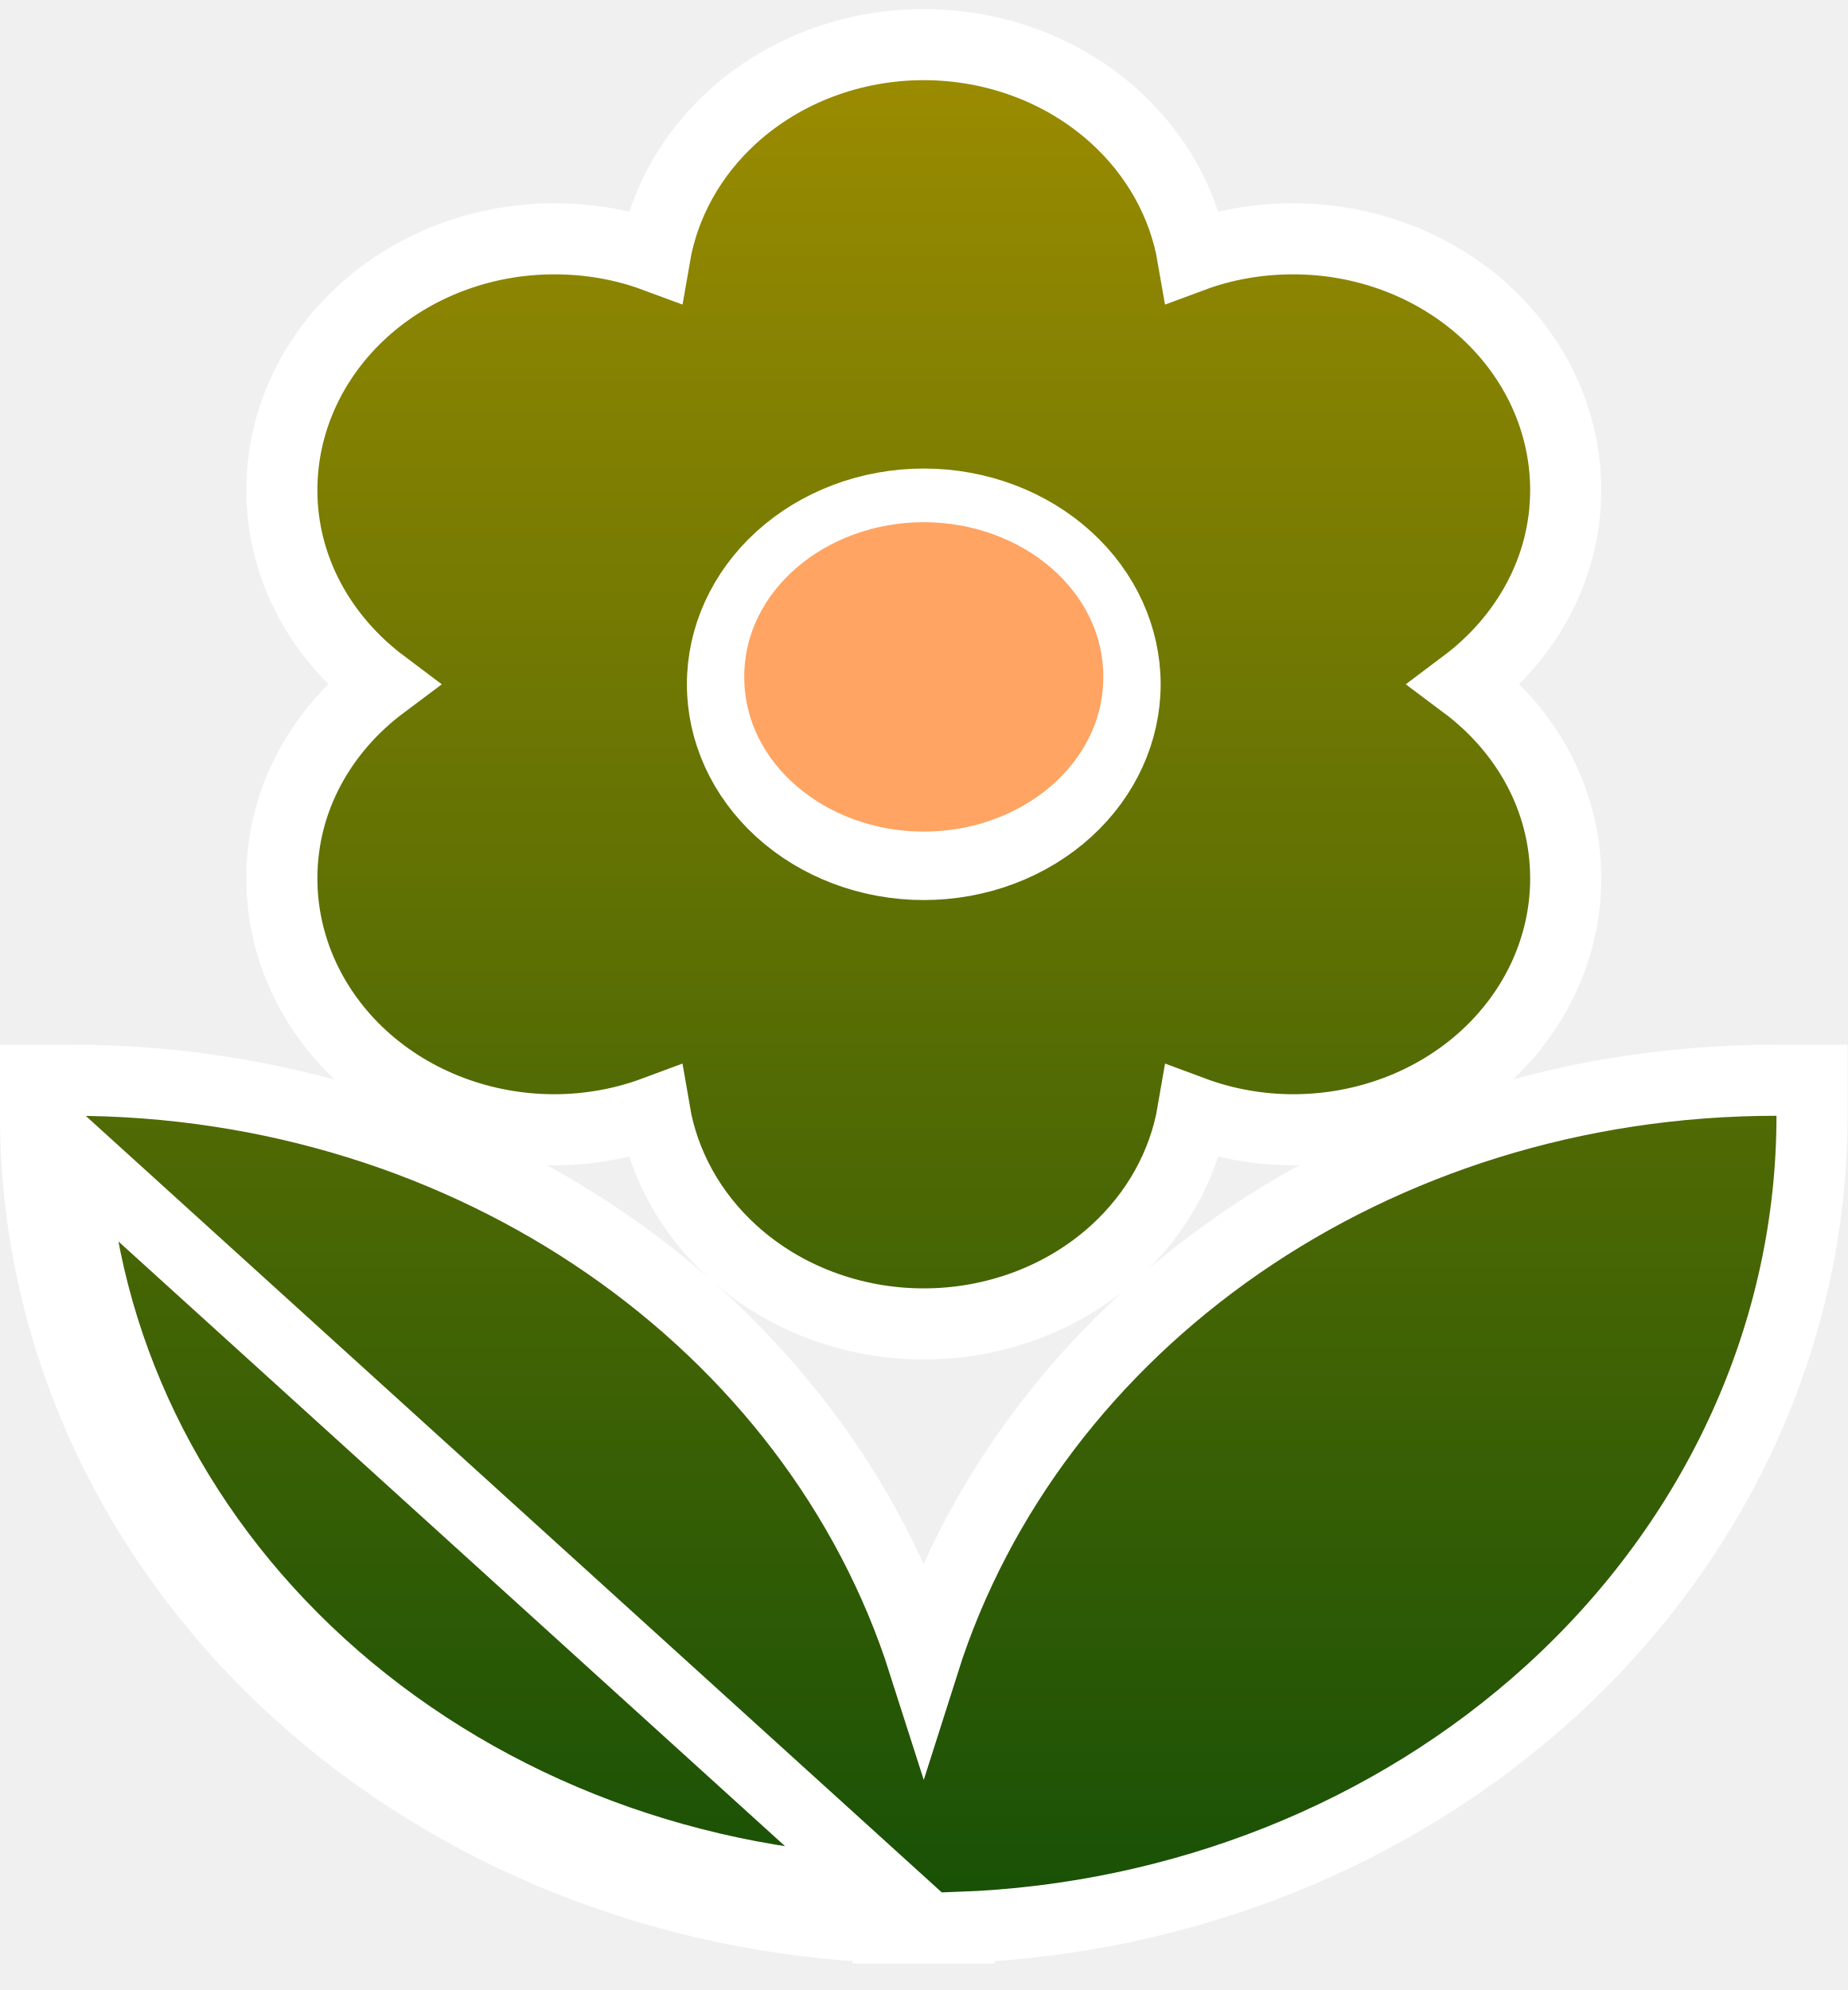
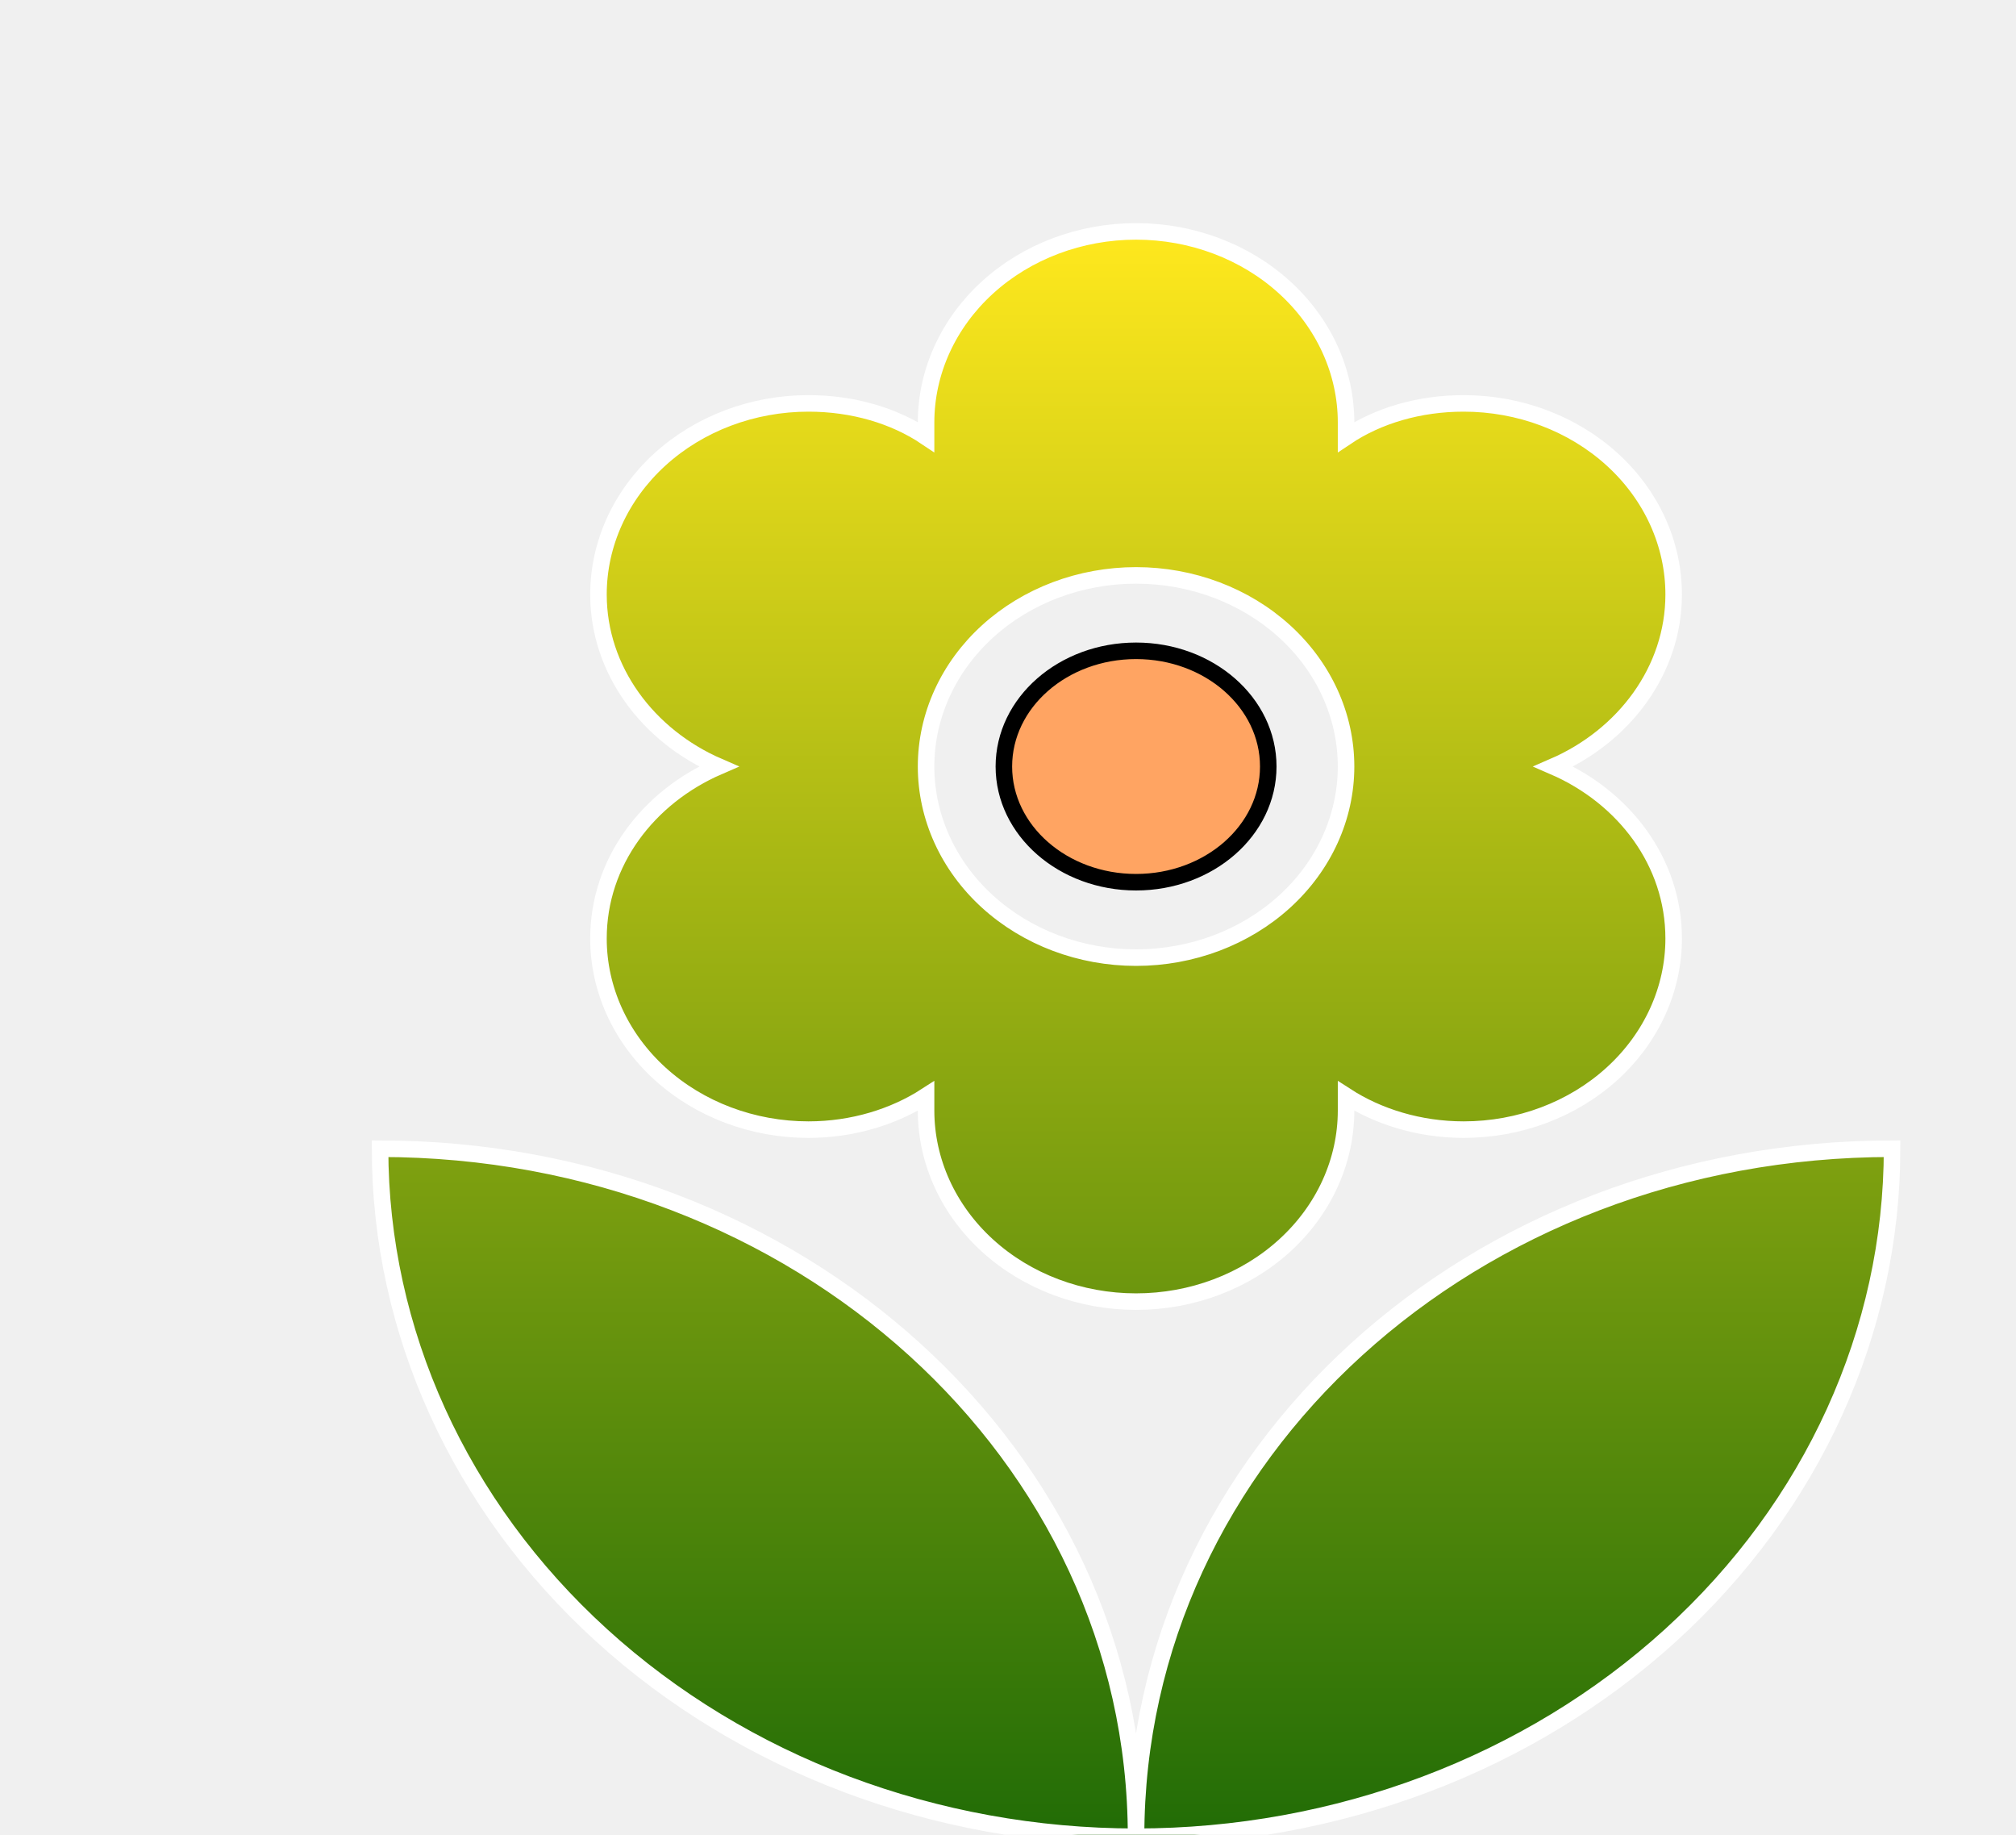
- <svg xmlns="http://www.w3.org/2000/svg" width="52" height="56" viewBox="0 0 52 56" fill="none">
-   <path d="M2 30.399H1V31.399C1 37.493 3.659 43.316 8.356 47.594C12.813 51.652 18.76 54.01 25 54.238V54.256H26H27V54.238C33.24 54.01 39.187 51.652 43.644 47.594C48.341 43.316 51 37.493 51 31.399V30.399H50C38.636 30.399 29.03 37.236 25.997 46.791C22.947 37.235 13.297 30.399 2 30.399ZM2.025 32.399C2.298 37.832 4.788 42.992 9.029 46.854C13.294 50.738 18.998 53.009 25 53.237L2.025 32.399ZM26 14.185C27.532 14.185 28.984 14.739 30.041 15.702C31.095 16.662 31.667 17.943 31.667 19.256C31.667 20.569 31.095 21.85 30.041 22.81C28.984 23.773 27.532 24.328 26 24.328C24.468 24.328 23.016 23.773 21.959 22.81C20.905 21.85 20.333 20.569 20.333 19.256C20.333 17.943 20.905 16.662 21.959 15.702C23.016 14.739 24.468 14.185 26 14.185ZM7.933 24.72C7.933 26.628 8.766 28.435 10.213 29.753C11.656 31.067 13.595 31.792 15.6 31.792C16.602 31.792 17.561 31.609 18.427 31.287C18.682 32.779 19.448 34.157 20.613 35.217C22.056 36.532 23.995 37.256 26 37.256C28.005 37.256 29.944 36.532 31.387 35.217C32.552 34.157 33.318 32.779 33.573 31.287C34.439 31.609 35.398 31.792 36.4 31.792C38.405 31.792 40.344 31.067 41.787 29.753C43.234 28.435 44.067 26.628 44.067 24.72C44.067 22.472 42.934 20.527 41.233 19.255C42.935 17.976 44.067 16.02 44.067 13.792C44.067 11.884 43.234 10.077 41.787 8.759C40.344 7.445 38.405 6.72 36.4 6.72C35.405 6.72 34.444 6.891 33.571 7.215C33.315 5.727 32.549 4.353 31.387 3.295C29.944 1.98 28.005 1.256 26 1.256C23.995 1.256 22.056 1.98 20.613 3.295C19.451 4.353 18.685 5.727 18.429 7.215C17.556 6.891 16.595 6.72 15.6 6.72C13.595 6.72 11.656 7.445 10.213 8.759C8.766 10.077 7.933 11.884 7.933 13.792C7.933 16.02 9.065 17.976 10.767 19.255C9.066 20.527 7.933 22.472 7.933 24.72Z" fill="url(#paint0_linear_185_62)" stroke="white" stroke-width="2" />
-   <path d="M26 23.902C28.994 23.902 31.553 21.797 31.553 19.049C31.553 16.301 28.994 14.195 26 14.195C23.006 14.195 20.447 16.301 20.447 19.049C20.447 21.797 23.006 23.902 26 23.902Z" fill="#FFA462" stroke="white" />
+ <svg xmlns="http://www.w3.org/2000/svg" width="122" height="111" viewBox="0 0 122 111" fill="none">
+   <g clip-path="url(#clip0_1_5)">
+     <path d="M68.75 111.125C68.75 88 48.264 69.5 23 69.5C23 80.54 27.82 91.127 36.4 98.933C44.98 106.74 56.616 111.125 68.75 111.125ZM68.75 111.125C68.75 88 89.083 69.5 114.5 69.5C114.5 80.54 109.68 91.127 101.1 98.933C92.52 106.74 80.884 111.125 68.75 111.125ZM68.75 34.812C72.121 34.812 75.353 36.031 77.736 38.199C80.119 40.367 81.458 43.308 81.458 46.375C81.458 49.442 80.119 52.383 77.736 54.551C75.353 56.719 72.121 57.938 68.75 57.938C65.379 57.938 62.147 56.719 59.764 54.551C57.381 52.383 56.042 49.442 56.042 46.375C56.042 43.308 57.381 40.367 59.764 38.199C62.147 36.031 65.379 34.812 68.75 34.812ZM36.217 56.781C36.217 59.848 37.556 62.789 39.939 64.957C42.322 67.126 45.554 68.344 48.925 68.344C51.619 68.344 54.11 67.558 56.042 66.309V67.188C56.042 70.254 57.381 73.195 59.764 75.363C62.147 77.532 65.379 78.75 68.75 78.75C72.121 78.75 75.353 77.532 77.736 75.363C80.119 73.195 81.458 70.254 81.458 67.188V66.309C83.39 67.558 85.881 68.344 88.575 68.344C91.945 68.344 95.178 67.126 97.561 64.957C99.944 62.789 101.283 59.848 101.283 56.781C101.283 52.156 98.284 48.225 94.014 46.375C98.284 44.525 101.283 40.547 101.283 35.969C101.283 32.902 99.944 29.961 97.561 27.793C95.178 25.624 91.945 24.406 88.575 24.406C85.881 24.406 83.39 25.146 81.458 26.441V25.562C81.458 22.496 80.119 19.555 77.736 17.387C75.353 15.218 72.121 14 68.75 14C65.379 14 62.147 15.218 59.764 17.387C57.381 19.555 56.042 22.496 56.042 25.562V26.441C54.11 25.146 51.619 24.406 48.925 24.406C45.554 24.406 42.322 25.624 39.939 27.793C37.556 29.961 36.217 32.902 36.217 35.969C36.217 40.547 39.216 44.525 43.486 46.375C39.216 48.225 36.217 52.156 36.217 56.781Z" fill="url(#paint0_linear_1_5)" />
+     <path d="M68.75 111.125C68.75 88 48.264 69.5 23 69.5C23 80.54 27.82 91.127 36.4 98.933C44.98 106.74 56.616 111.125 68.75 111.125ZM68.75 111.125C68.75 88 89.083 69.5 114.5 69.5C114.5 80.54 109.68 91.127 101.1 98.933C92.52 106.74 80.884 111.125 68.75 111.125ZM68.75 34.812C72.121 34.812 75.353 36.031 77.736 38.199C80.119 40.367 81.458 43.308 81.458 46.375C81.458 49.442 80.119 52.383 77.736 54.551C75.353 56.719 72.121 57.938 68.75 57.938C65.379 57.938 62.147 56.719 59.764 54.551C57.381 52.383 56.042 49.442 56.042 46.375C56.042 43.308 57.381 40.367 59.764 38.199C62.147 36.031 65.379 34.812 68.75 34.812ZM36.217 56.781C36.217 59.848 37.556 62.789 39.939 64.957C42.322 67.126 45.554 68.344 48.925 68.344C51.619 68.344 54.11 67.558 56.042 66.309V67.188C56.042 70.254 57.381 73.195 59.764 75.363C62.147 77.532 65.379 78.75 68.75 78.75C72.121 78.75 75.353 77.532 77.736 75.363C80.119 73.195 81.458 70.254 81.458 67.188V66.309C83.39 67.558 85.881 68.344 88.575 68.344C91.945 68.344 95.178 67.126 97.561 64.957C99.944 62.789 101.283 59.848 101.283 56.781C101.283 52.156 98.284 48.225 94.014 46.375C98.284 44.525 101.283 40.547 101.283 35.969C101.283 32.902 99.944 29.961 97.561 27.793C95.178 25.624 91.945 24.406 88.575 24.406C85.881 24.406 83.39 25.146 81.458 26.441V25.562C81.458 22.496 80.119 19.555 77.736 17.387C75.353 15.218 72.121 14 68.75 14C65.379 14 62.147 15.218 59.764 17.387C57.381 19.555 56.042 22.496 56.042 25.562V26.441C54.11 25.146 51.619 24.406 48.925 24.406C45.554 24.406 42.322 25.624 39.939 27.793C37.556 29.961 36.217 32.902 36.217 35.969C36.217 40.547 39.216 44.525 43.486 46.375C39.216 48.225 36.217 52.156 36.217 56.781Z" stroke="white" />
+     <path d="M76.75 46.375C76.75 50.241 73.168 53.375 68.75 53.375C64.332 53.375 60.75 50.241 60.75 46.375C60.75 42.509 64.332 39.375 68.75 39.375C73.168 39.375 76.75 42.509 76.75 46.375Z" fill="#FFA462" />
+     <path d="M76.75 46.375C76.75 50.241 73.168 53.375 68.75 53.375C64.332 53.375 60.75 50.241 60.75 46.375C60.75 42.509 64.332 39.375 68.75 39.375C73.168 39.375 76.75 42.509 76.75 46.375Z" stroke="black" />
+   </g>
  <defs>
-     <linearGradient id="paint0_linear_185_62" x1="26" y1="53.256" x2="26" y2="2.256" gradientUnits="userSpaceOnUse">
-       <stop stop-color="#195106" />
-       <stop offset="1" stop-color="#9A8B01" />
+     <linearGradient id="paint0_linear_1_5" x1="68.75" y1="111.125" x2="68.75" y2="14" gradientUnits="userSpaceOnUse">
+       <stop stop-color="#216C06" />
+       <stop offset="1" stop-color="#FFE81D" />
    </linearGradient>
+     <clipPath id="clip0_1_5">
+       <rect width="122" height="111" fill="white" />
+     </clipPath>
  </defs>
</svg>
